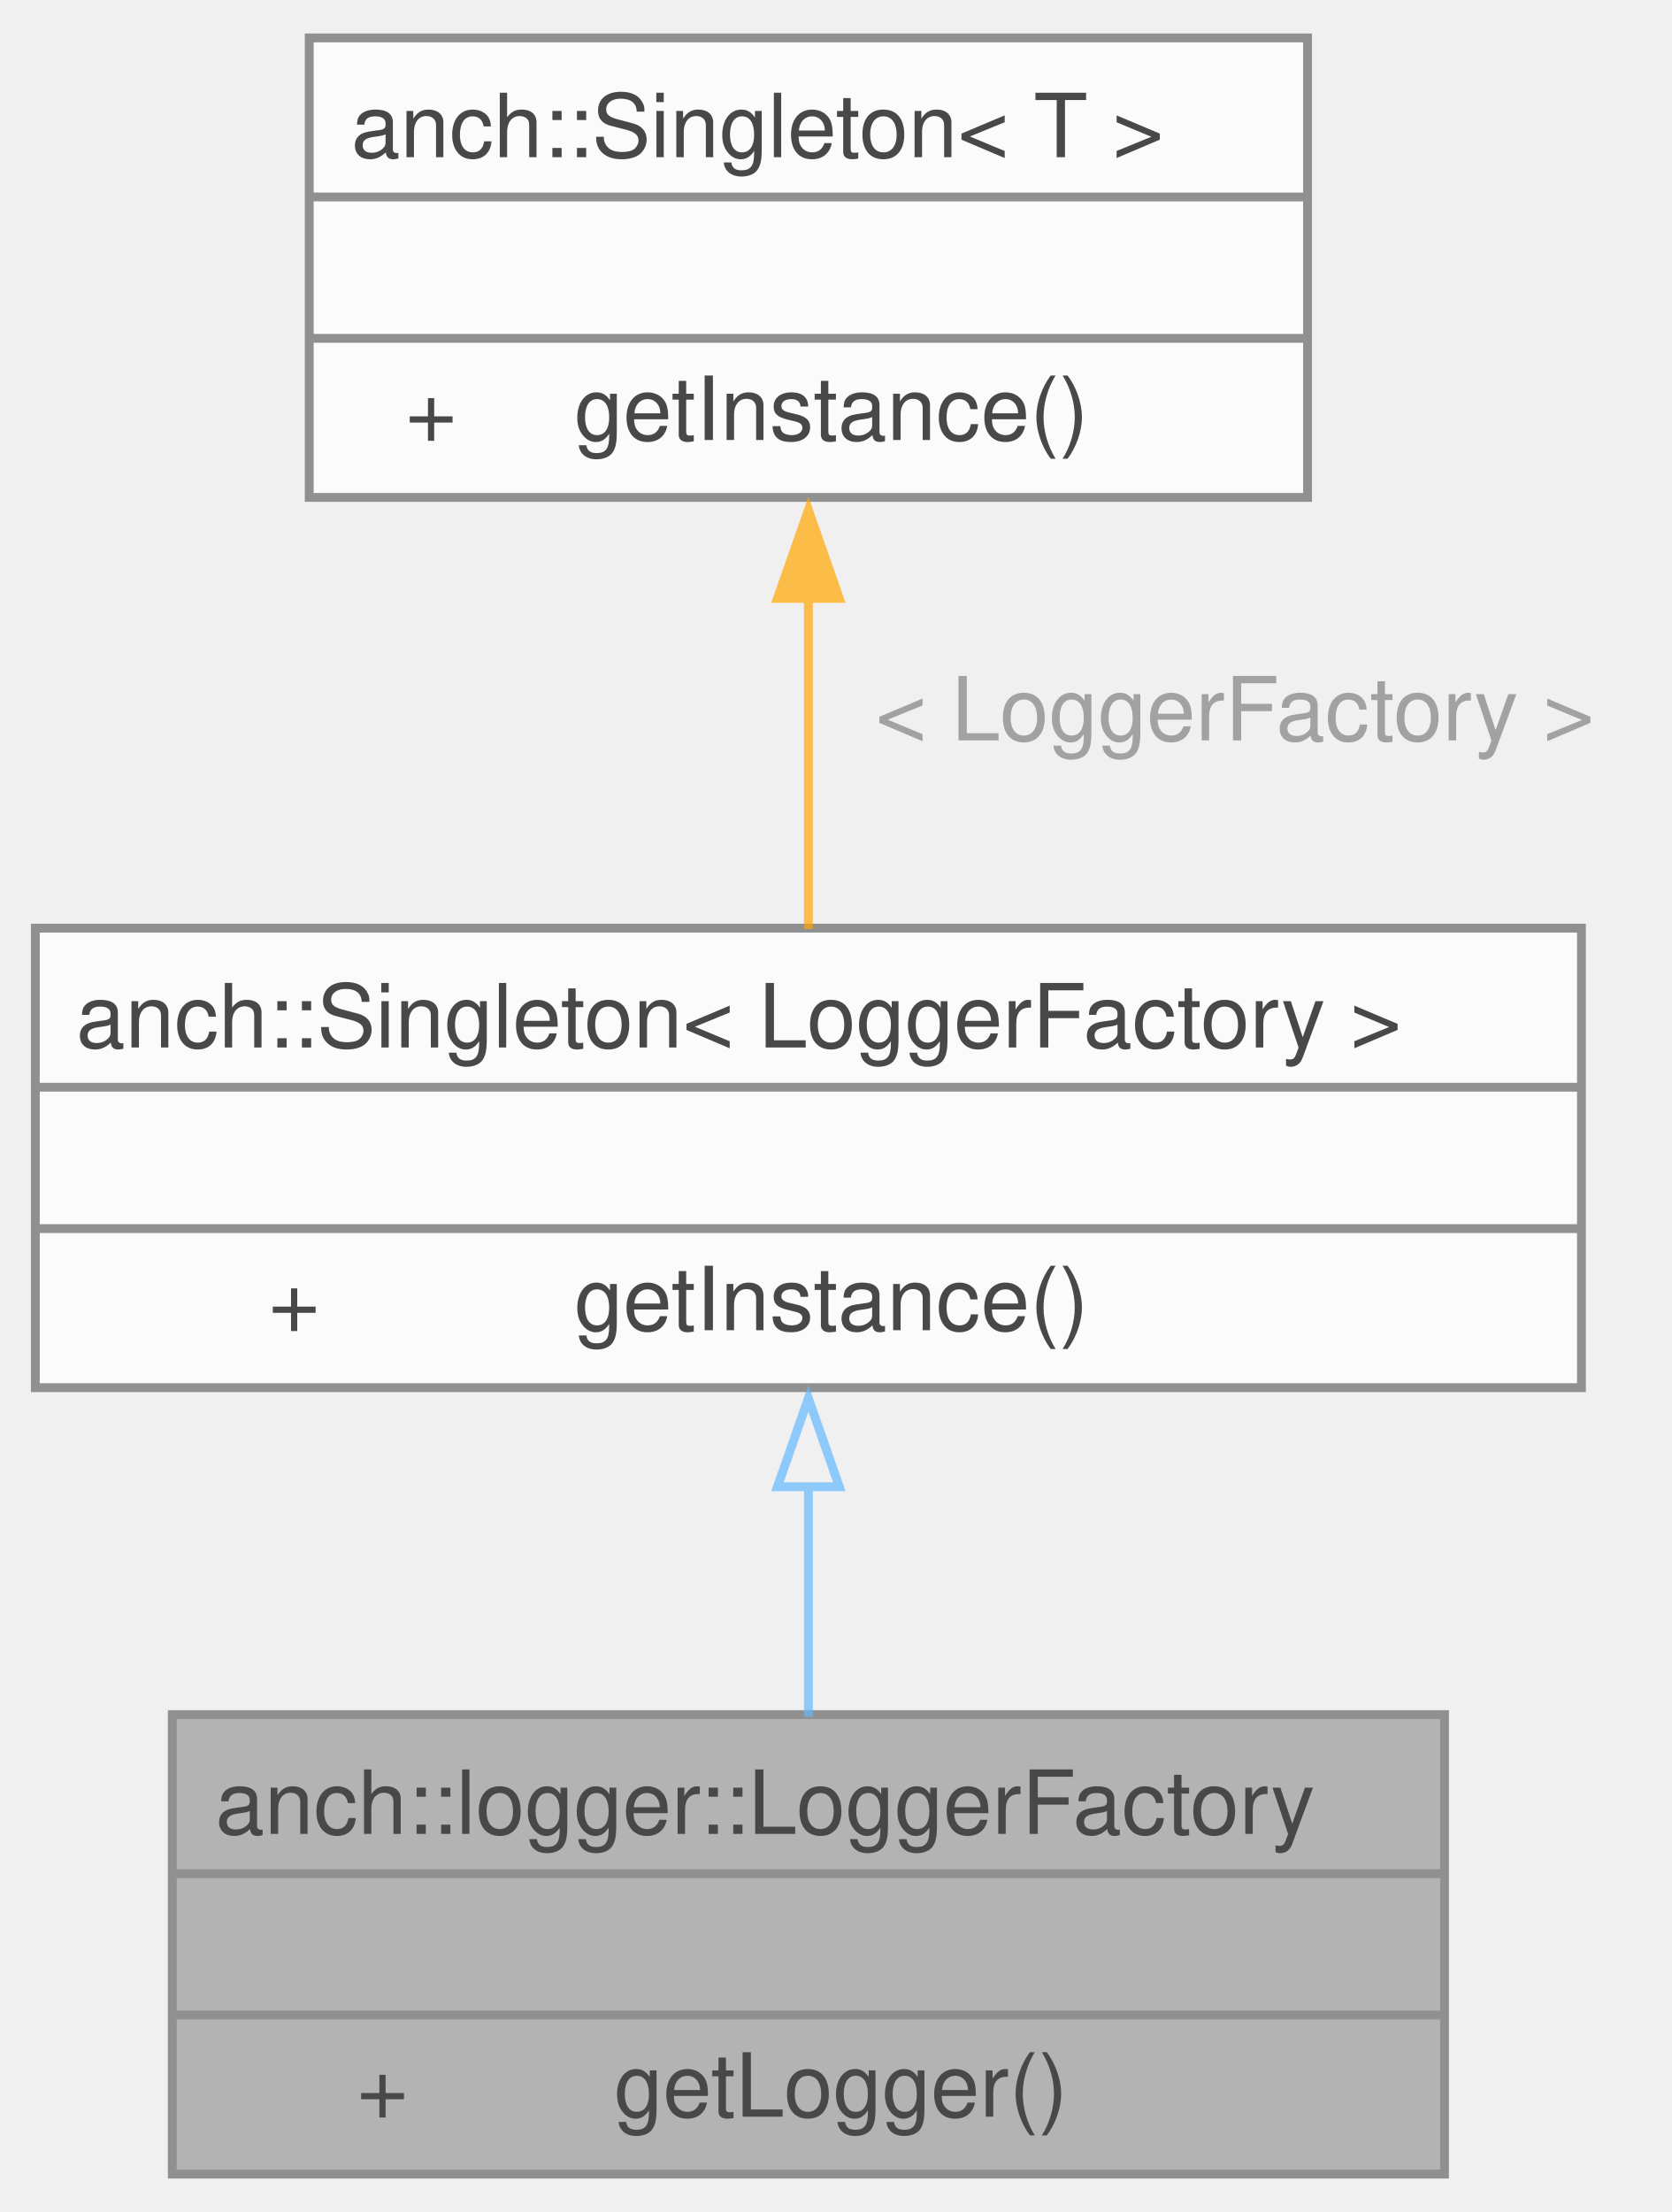
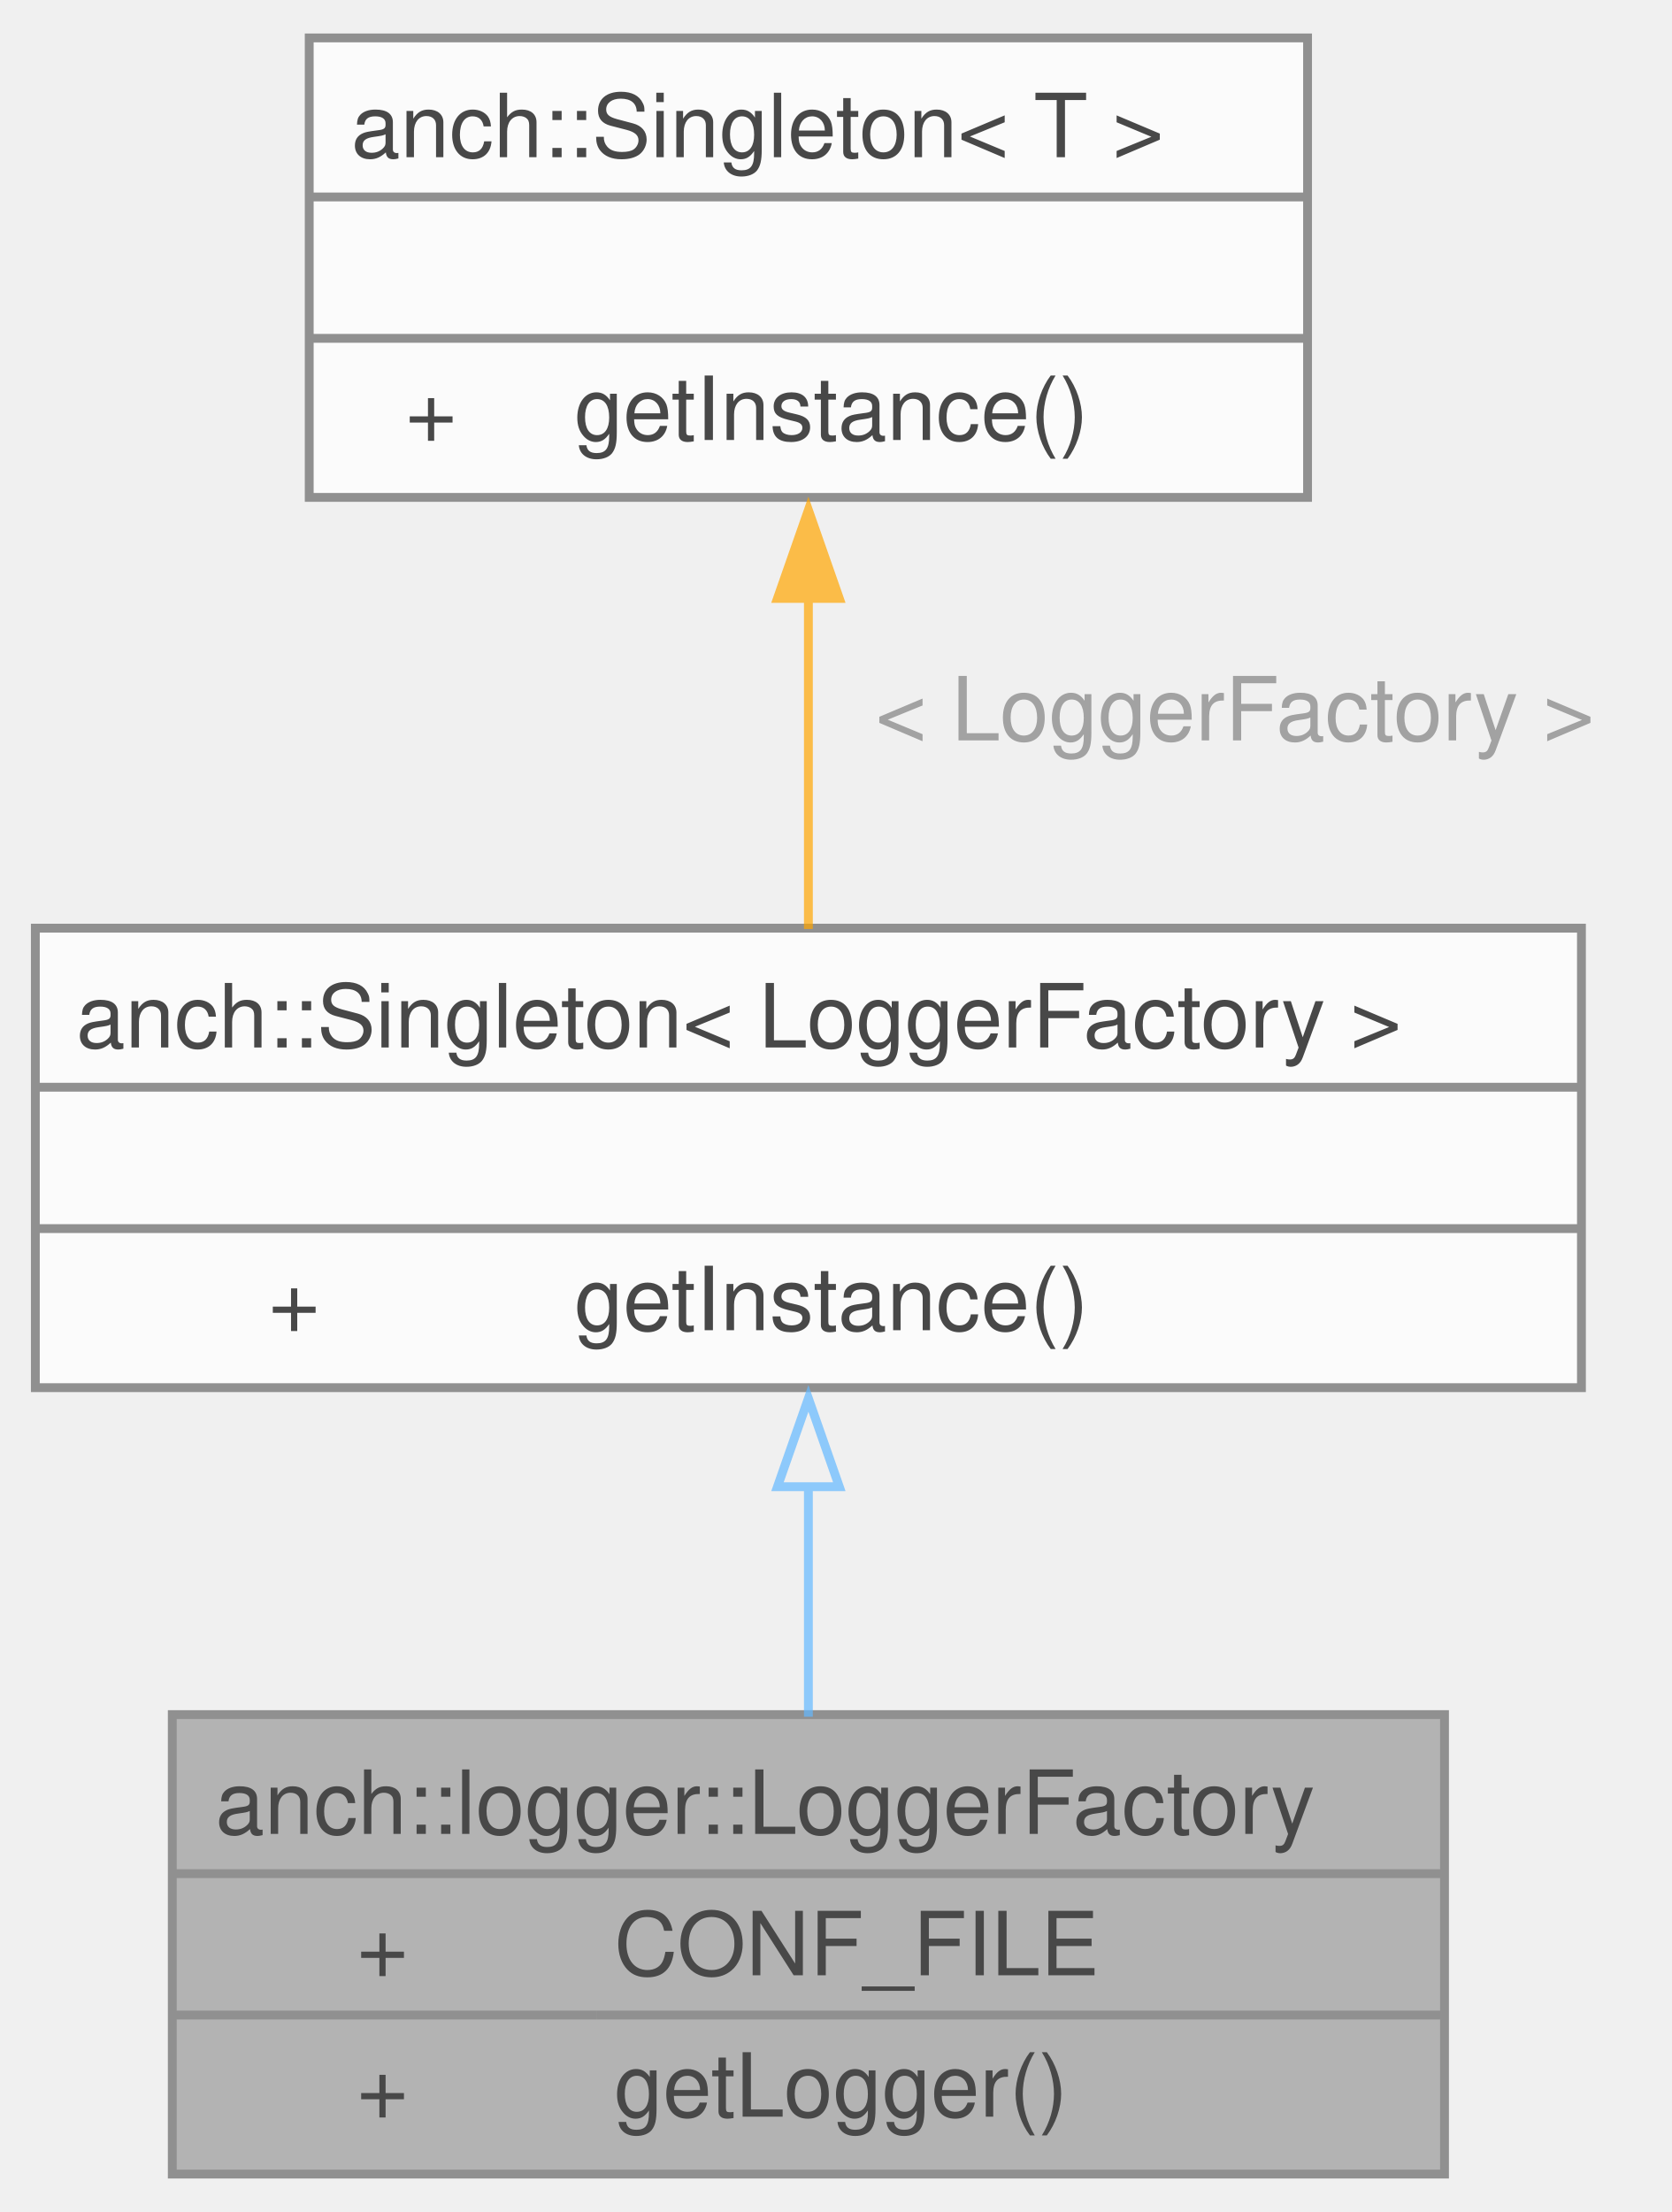
<svg xmlns="http://www.w3.org/2000/svg" xmlns:xlink="http://www.w3.org/1999/xlink" width="189pt" height="250pt" viewBox="0.00 0.00 189.25 249.75">
  <svg id="main" version="1.1" xml:space="preserve">
    <style type="text/css">
.node, .edge {opacity: 0.7;}
.node.selected, .edge.selected {opacity: 1;}
.edge:hover path { stroke: red; }
.edge:hover polygon { stroke: red; fill: red; }
</style>
    <svg id="graph" class="graph">
      <g id="graph0" class="graph" transform="scale(1 1) rotate(0) translate(4 245.75)">
        <g id="Node000001" class="node">
          <g id="a_Node000001">
            <a xlink:title="Logger factory.">
              <polygon fill="#999999" stroke="none" points="159.5,-52 15.5,-52 15.5,0 159.5,0 159.5,-52" />
              <text text-anchor="start" x="20.38" y="-38.5" font-family="Helvetica,sans-Serif" font-size="10.00">anch::logger::LoggerFactory</text>
-               <text text-anchor="start" x="86" y="-22.5" font-family="Helvetica,sans-Serif" font-size="10.00"> </text>
+               <text text-anchor="start" x="36.38" y="-22.5" font-family="Helvetica,sans-Serif" font-size="10.00">+</text>
+               <text text-anchor="start" x="65.5" y="-22.5" font-family="Helvetica,sans-Serif" font-size="10.00">CONF_FILE</text>
              <text text-anchor="start" x="36.38" y="-6.5" font-family="Helvetica,sans-Serif" font-size="10.00">+</text>
              <text text-anchor="start" x="65.5" y="-6.5" font-family="Helvetica,sans-Serif" font-size="10.00">getLogger()</text>
              <polygon fill="#666666" stroke="#666666" points="15.5,-34 15.5,-34 159.5,-34 159.5,-34 15.5,-34" />
-               <polygon fill="#666666" stroke="#666666" points="15.5,-18 15.5,-18 159.5,-18 159.5,-18 15.5,-18" />
+               <polygon fill="#666666" stroke="#666666" points="15.5,-18 15.5,-18 63.5,-18 63.5,-18 15.5,-18" />
+               <polygon fill="#666666" stroke="#666666" points="63.5,-18 63.5,-18 159.5,-18 159.5,-18 63.5,-18" />
              <polygon fill="none" stroke="#666666" points="15.5,0 15.5,-52 159.5,-52 159.5,0 15.5,0" />
            </a>
          </g>
        </g>
        <g id="Node000002" class="node">
          <g id="a_Node000002">
            <a xlink:href="classanch_1_1_singleton.html" target="_top" xlink:title=" ">
              <polygon fill="white" stroke="none" points="175,-141 0,-141 0,-89 175,-89 175,-141" />
              <text text-anchor="start" x="4.62" y="-127.5" font-family="Helvetica,sans-Serif" font-size="10.00">anch::Singleton&lt; LoggerFactory &gt;</text>
              <text text-anchor="start" x="86" y="-111.5" font-family="Helvetica,sans-Serif" font-size="10.00"> </text>
              <text text-anchor="start" x="26.38" y="-95.5" font-family="Helvetica,sans-Serif" font-size="10.00">+</text>
              <text text-anchor="start" x="61" y="-95.5" font-family="Helvetica,sans-Serif" font-size="10.00">getInstance()</text>
              <polygon fill="#666666" stroke="#666666" points="0,-123 0,-123 175,-123 175,-123 0,-123" />
              <polygon fill="#666666" stroke="#666666" points="0,-107 0,-107 175,-107 175,-107 0,-107" />
              <polygon fill="none" stroke="#666666" points="0,-89 0,-141 175,-141 175,-89 0,-89" />
            </a>
          </g>
        </g>
        <g id="edge1_Node000001_Node000002" class="edge">
          <g id="a_edge1_Node000001_Node000002">
            <a xlink:title=" ">
              <path fill="none" stroke="#63b8ff" d="M87.5,-78.05C87.5,-69.21 87.5,-59.94 87.5,-51.76" />
              <polygon fill="none" stroke="#63b8ff" points="84,-77.79 87.5,-87.79 91,-77.79 84,-77.79" />
            </a>
          </g>
        </g>
        <g id="Node000003" class="node">
          <g id="a_Node000003">
            <a xlink:href="classanch_1_1_singleton.html" target="_top" xlink:title="Meyers' singleton implementation.">
              <polygon fill="white" stroke="none" points="144,-241.75 31,-241.75 31,-189.75 144,-189.75 144,-241.75" />
              <text text-anchor="start" x="35.75" y="-228.25" font-family="Helvetica,sans-Serif" font-size="10.00">anch::Singleton&lt; T &gt;</text>
              <text text-anchor="start" x="86" y="-212.25" font-family="Helvetica,sans-Serif" font-size="10.00"> </text>
              <text text-anchor="start" x="41.88" y="-196.25" font-family="Helvetica,sans-Serif" font-size="10.00">+</text>
              <text text-anchor="start" x="61" y="-196.25" font-family="Helvetica,sans-Serif" font-size="10.00">getInstance()</text>
              <polygon fill="#666666" stroke="#666666" points="31,-223.75 31,-223.75 144,-223.75 144,-223.75 31,-223.75" />
              <polygon fill="#666666" stroke="#666666" points="31,-207.75 31,-207.75 144,-207.75 144,-207.75 31,-207.75" />
              <polygon fill="none" stroke="#666666" points="31,-189.75 31,-241.75 144,-241.75 144,-189.75 31,-189.75" />
            </a>
          </g>
        </g>
        <g id="edge2_Node000002_Node000003" class="edge">
          <g id="a_edge2_Node000002_Node000003">
            <a xlink:title=" ">
              <path fill="none" stroke="orange" d="M87.5,-178.36C87.5,-165.9 87.5,-152.25 87.5,-140.91" />
              <polygon fill="orange" stroke="orange" points="84,-178.32 87.5,-188.32 91,-178.32 84,-178.32" />
            </a>
          </g>
          <text text-anchor="middle" x="134.38" y="-162.25" font-family="Helvetica,sans-Serif" font-size="10.00" fill="grey"> &lt; LoggerFactory &gt;</text>
        </g>
      </g>
    </svg>
  </svg>
  <style type="text/css">

[data-mouse-over-selected='false'] { opacity: 0.7; }
[data-mouse-over-selected='true']  { opacity: 1.0; }

</style>
</svg>
